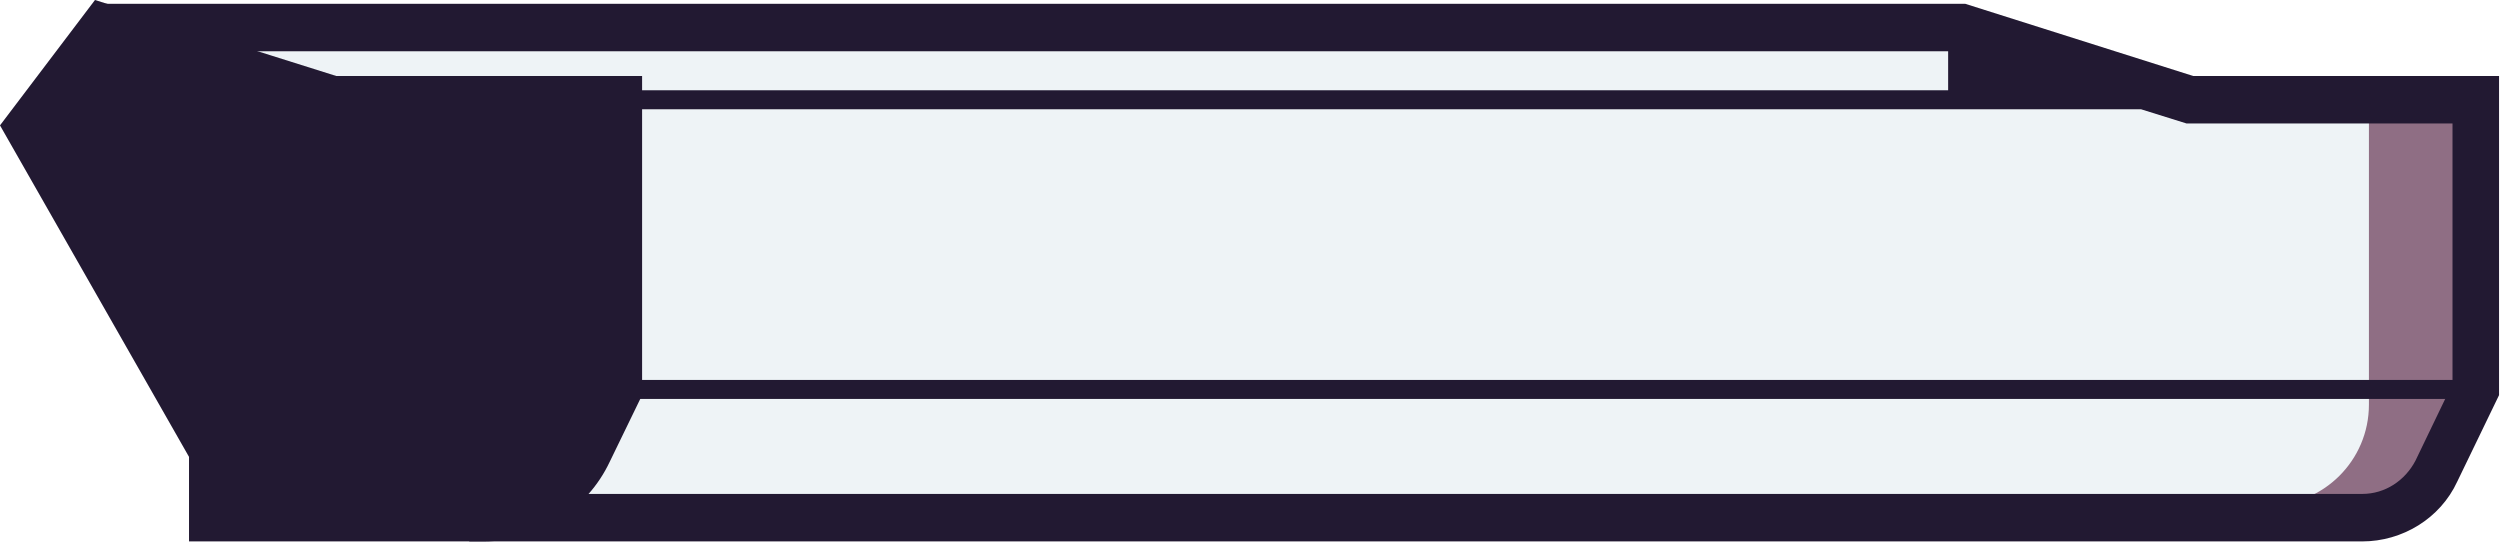
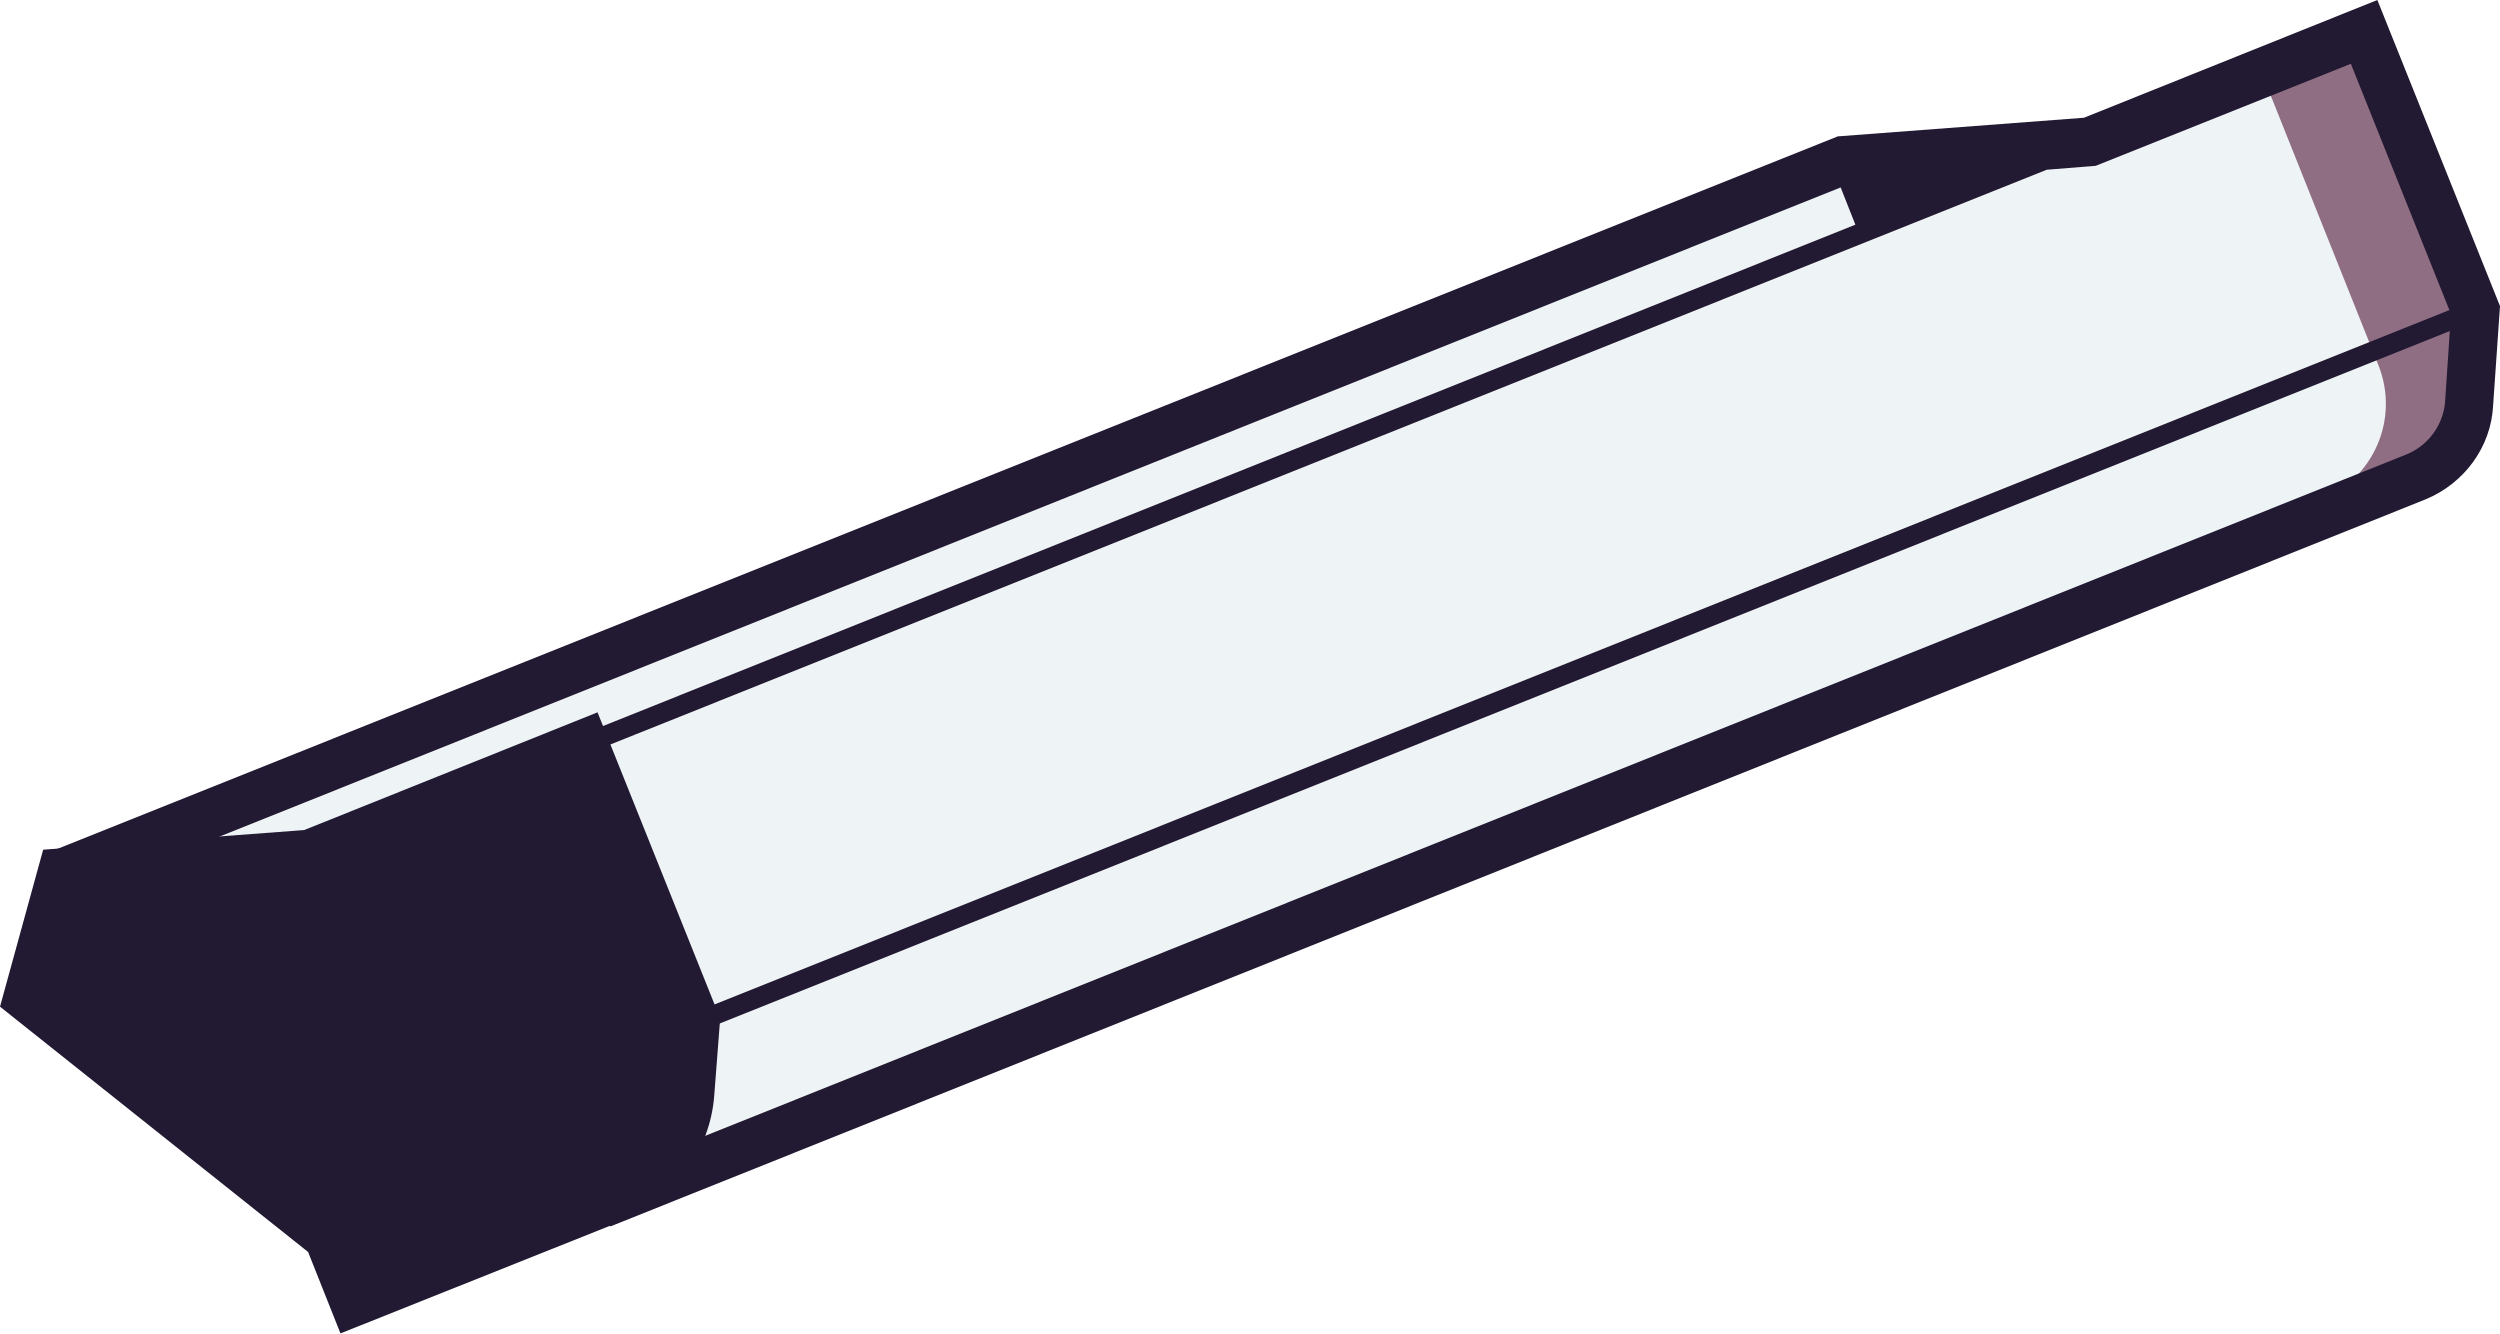
- <svg xmlns="http://www.w3.org/2000/svg" version="1.1" id="Capa_1" x="0px" y="0px" viewBox="0 0 263.2 57" style="enable-background:new 0 0 263.2 57;" xml:space="preserve">
+ <svg xmlns="http://www.w3.org/2000/svg" version="1.1" id="Capa_1" x="0px" y="0px" viewBox="0 0 254.8 135.9" style="enable-background:new 0 0 254.8 135.9;" xml:space="preserve">
  <style type="text/css">
	.st0{fill:#EEF3F6;}
	.st1{fill:#8F6E84;}
	.st2{fill:#221932;}
	.st3{fill:none;}
</style>
-   <polygon class="st0" points="22.3,3.6 207.5,3.6 230.7,10.5 260.7,10.5 260.7,41 252.8,54.5 49.4,54.5 " />
-   <path class="st1" d="M259.6,10.5v32.1c0,5.8-4.7,10.6-10.6,10.6h-10.2c5.8,0,10.6-4.7,10.6-10.6V10.5H259.6z" />
  <g>
-     <path class="st2" d="M65.2,10.5H35.1L11,2.9L3,13.4l19.4,34v7.1H51c4.7,0,9-2.7,11.1-7l3.2-6.5L65.2,10.5L65.2,10.5z" />
-     <path class="st2" d="M50.9,57h-31v-8.9L0,13.2L10,0l25.4,8h32.2v33.6l-3.4,7C61.8,53.7,56.6,57,50.9,57z M24.9,52H51   c3.7,0,7.2-2.2,8.9-5.5l2.9-6V13h-28L11.9,5.8L6,13.6l18.9,33.2V52z" />
-   </g>
-   <g>
-     <path class="st2" d="M263.1,8v33.6l-4.4,9.1c-1.8,3.9-5.8,6.3-10,6.3H49.4v-5h199.3c2.4,0,4.5-1.4,5.6-3.5l3.9-8.1V13h-28l-4.8-1.5   H65.2v-2h139.9V5.4H11v-5h195.9l24,7.6H263.1z" />
-   </g>
-   <g>
-     <line class="st3" x1="65.2" y1="41" x2="260.7" y2="41" />
-     <rect x="65.2" y="40" class="st2" width="195.5" height="2" />
+     <polygon class="st0" points="17.2,85.4 189,16.6 213.2,14.3 241,3.2 252.4,31.5 250.1,47 61.2,122.6  " />
+     <path class="st1" d="M240,3.6l11.9,29.8c2.2,5.4-0.4,11.6-5.9,13.8l-9.5,3.8c5.4-2.2,8.1-8.3,5.9-13.8L230.5,7.4L240,3.6z" />
+     <g>
+       <path class="st2" d="M59.5,75.9L31.6,87.1L6.4,89l-3.5,12.7L33.5,126l2.6,6.6L62.7,122c4.4-1.7,7.4-5.9,7.7-10.6l0.6-7.2    L59.5,75.9L59.5,75.9z" />
+       <path class="st2" d="M63.5,124.4l-28.8,11.5l-3.3-8.3L0,102.6l4.4-16l26.6-2l29.9-12l12.5,31.2l-0.6,7.8    C72.4,117.2,68.8,122.2,63.5,124.4z M37.5,129.4l24.2-9.7c3.4-1.4,5.9-4.7,6.2-8.4l0.5-6.6L58.2,79.1l-26,10.4L8.3,91.3l-2.6,9.4    l29.9,23.8L37.5,129.4z" />
+     </g>
+     <g>
+       <path class="st2" d="M242.3,0l12.5,31.2l-0.7,10.1c-0.2,4.3-3,8-6.9,9.6l-185,74.1l-1.9-4.6l185-74.1c2.2-0.9,3.7-3,3.9-5.3l0.6-9    L239.6,6.5l-26,10.4l-5,0.4L59.9,76.8l-0.7-1.9l129.9-52l-1.5-3.8L7.3,91.3l-1.9-4.6l181.9-72.8l25.1-1.9L242.3,0z" />
+     </g>
+     <g>
+       <line class="st3" x1="70.9" y1="104.2" x2="252.4" y2="31.5" />
+       <rect x="63.9" y="66.9" transform="matrix(0.9284 -0.3716 0.3716 0.9284 -13.643 64.9211)" class="st2" width="195.5" height="2" />
+     </g>
  </g>
</svg>
